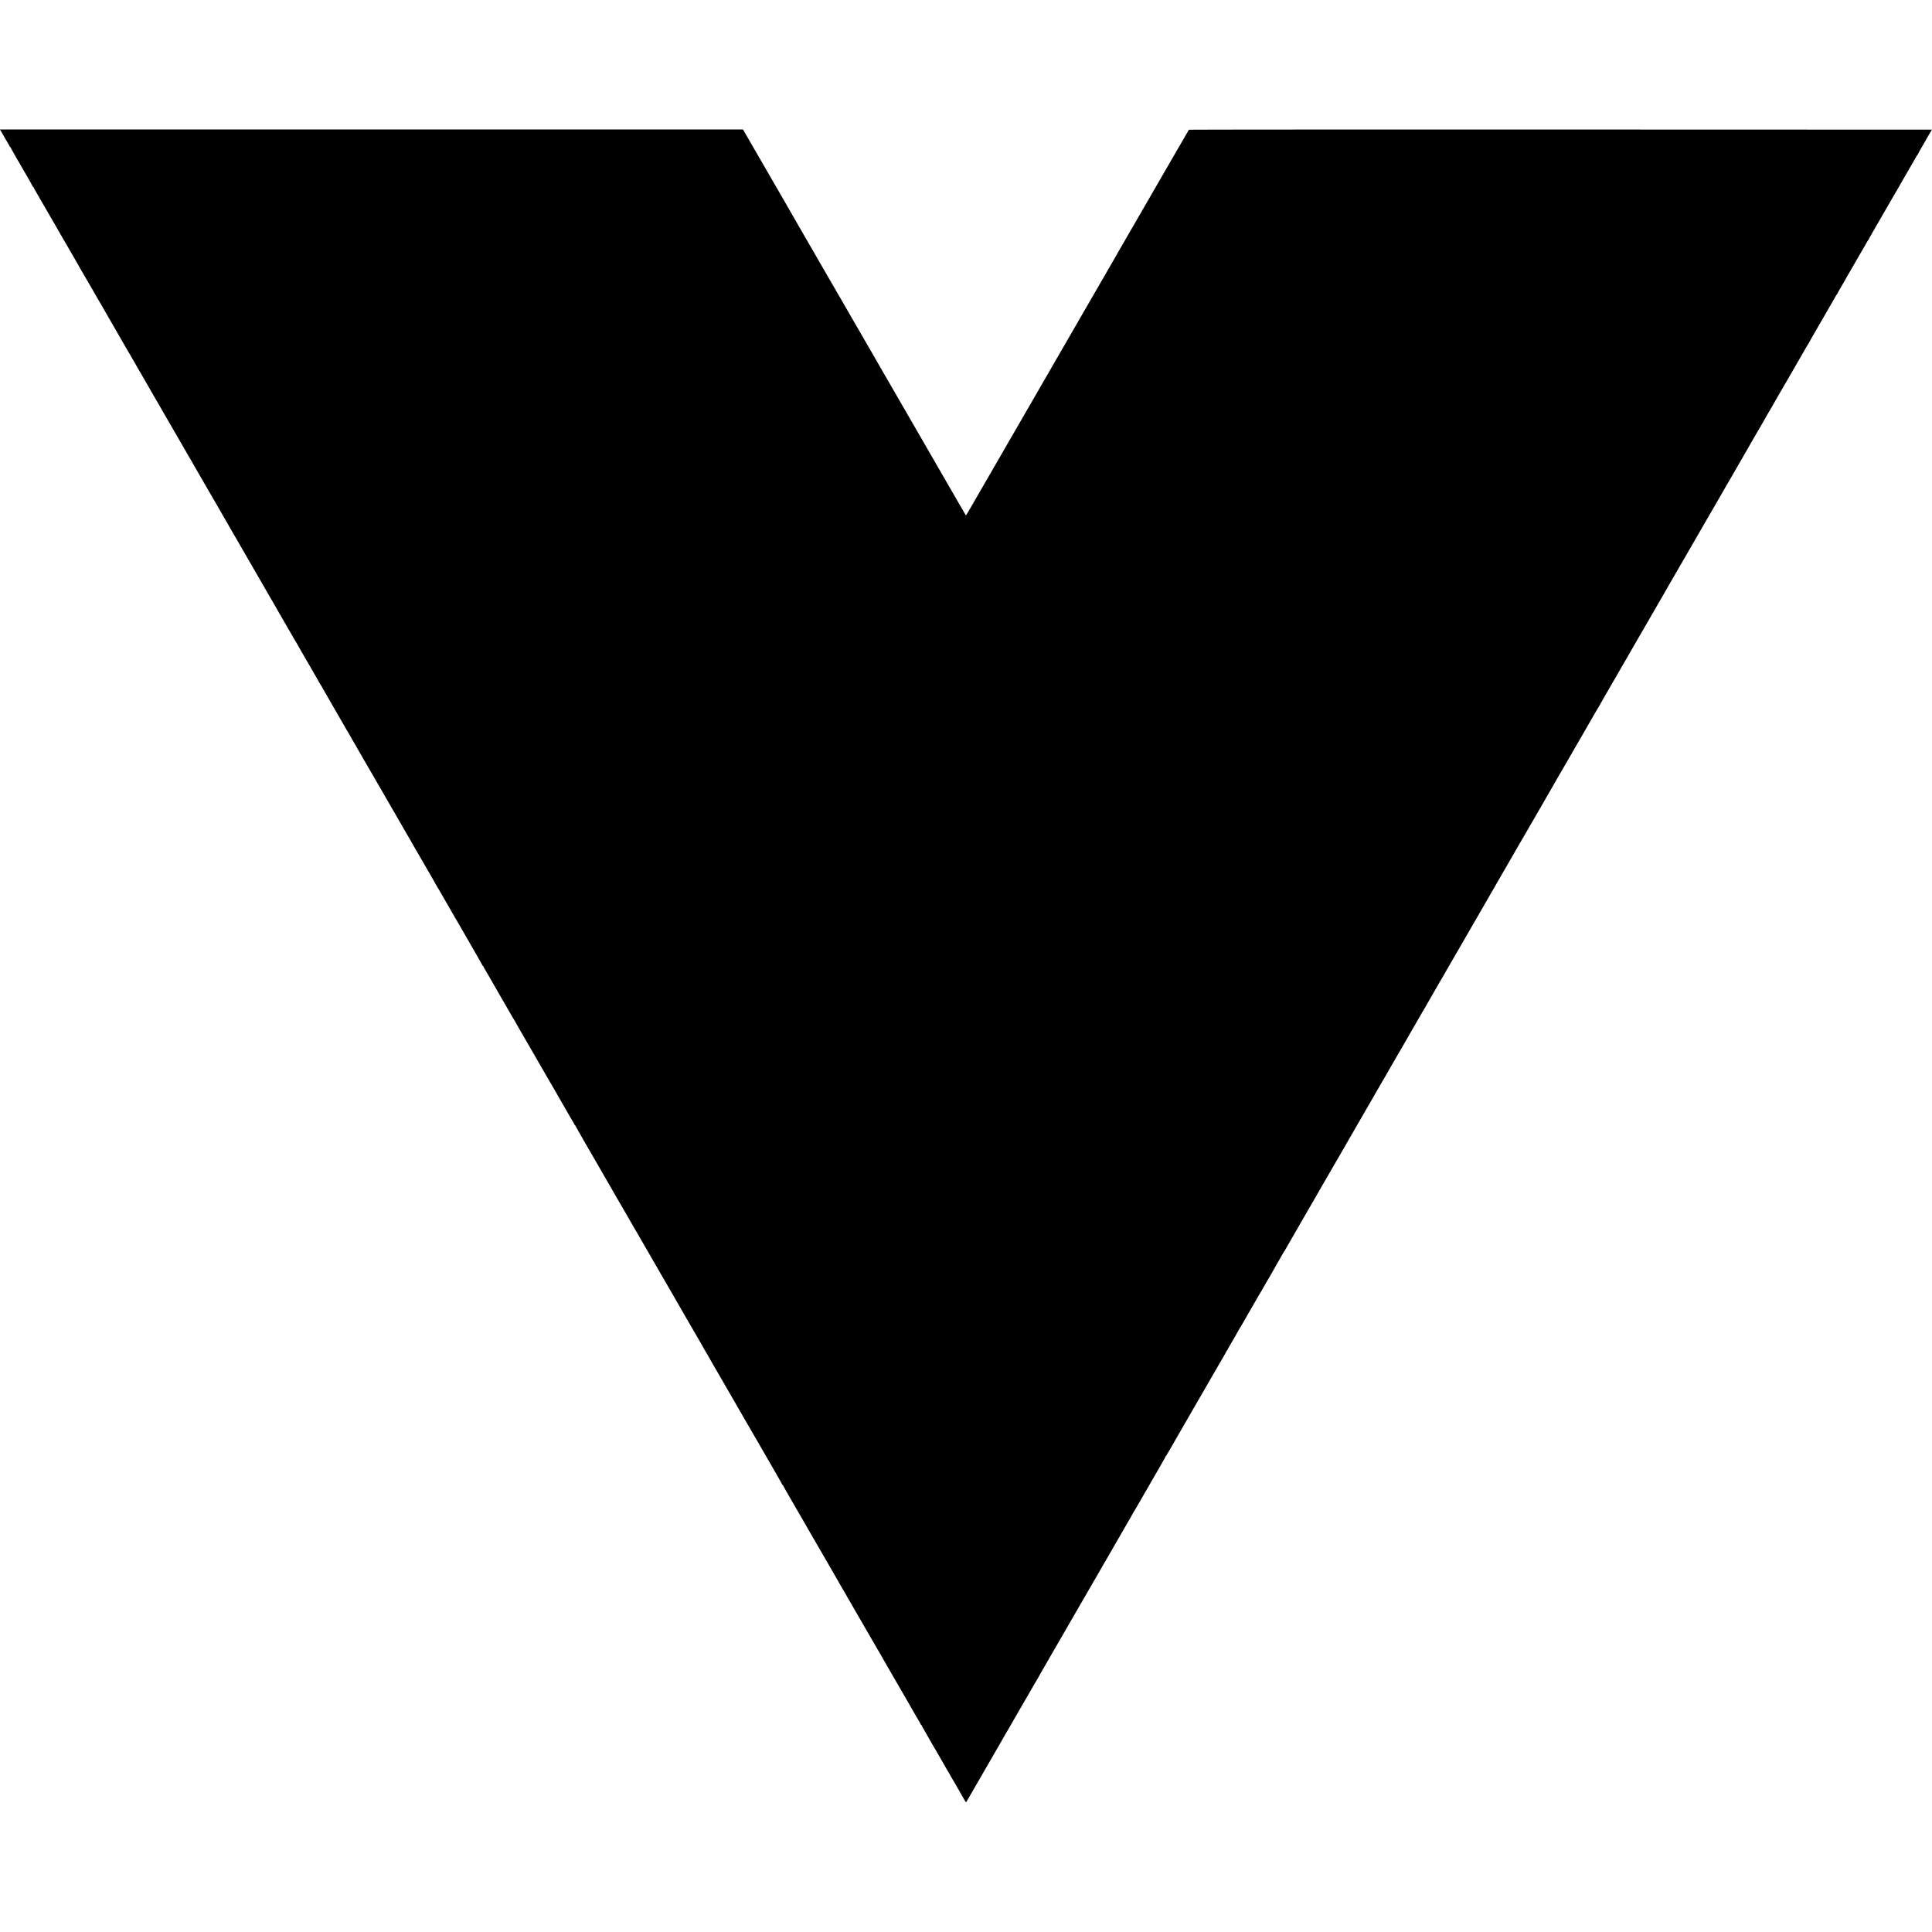
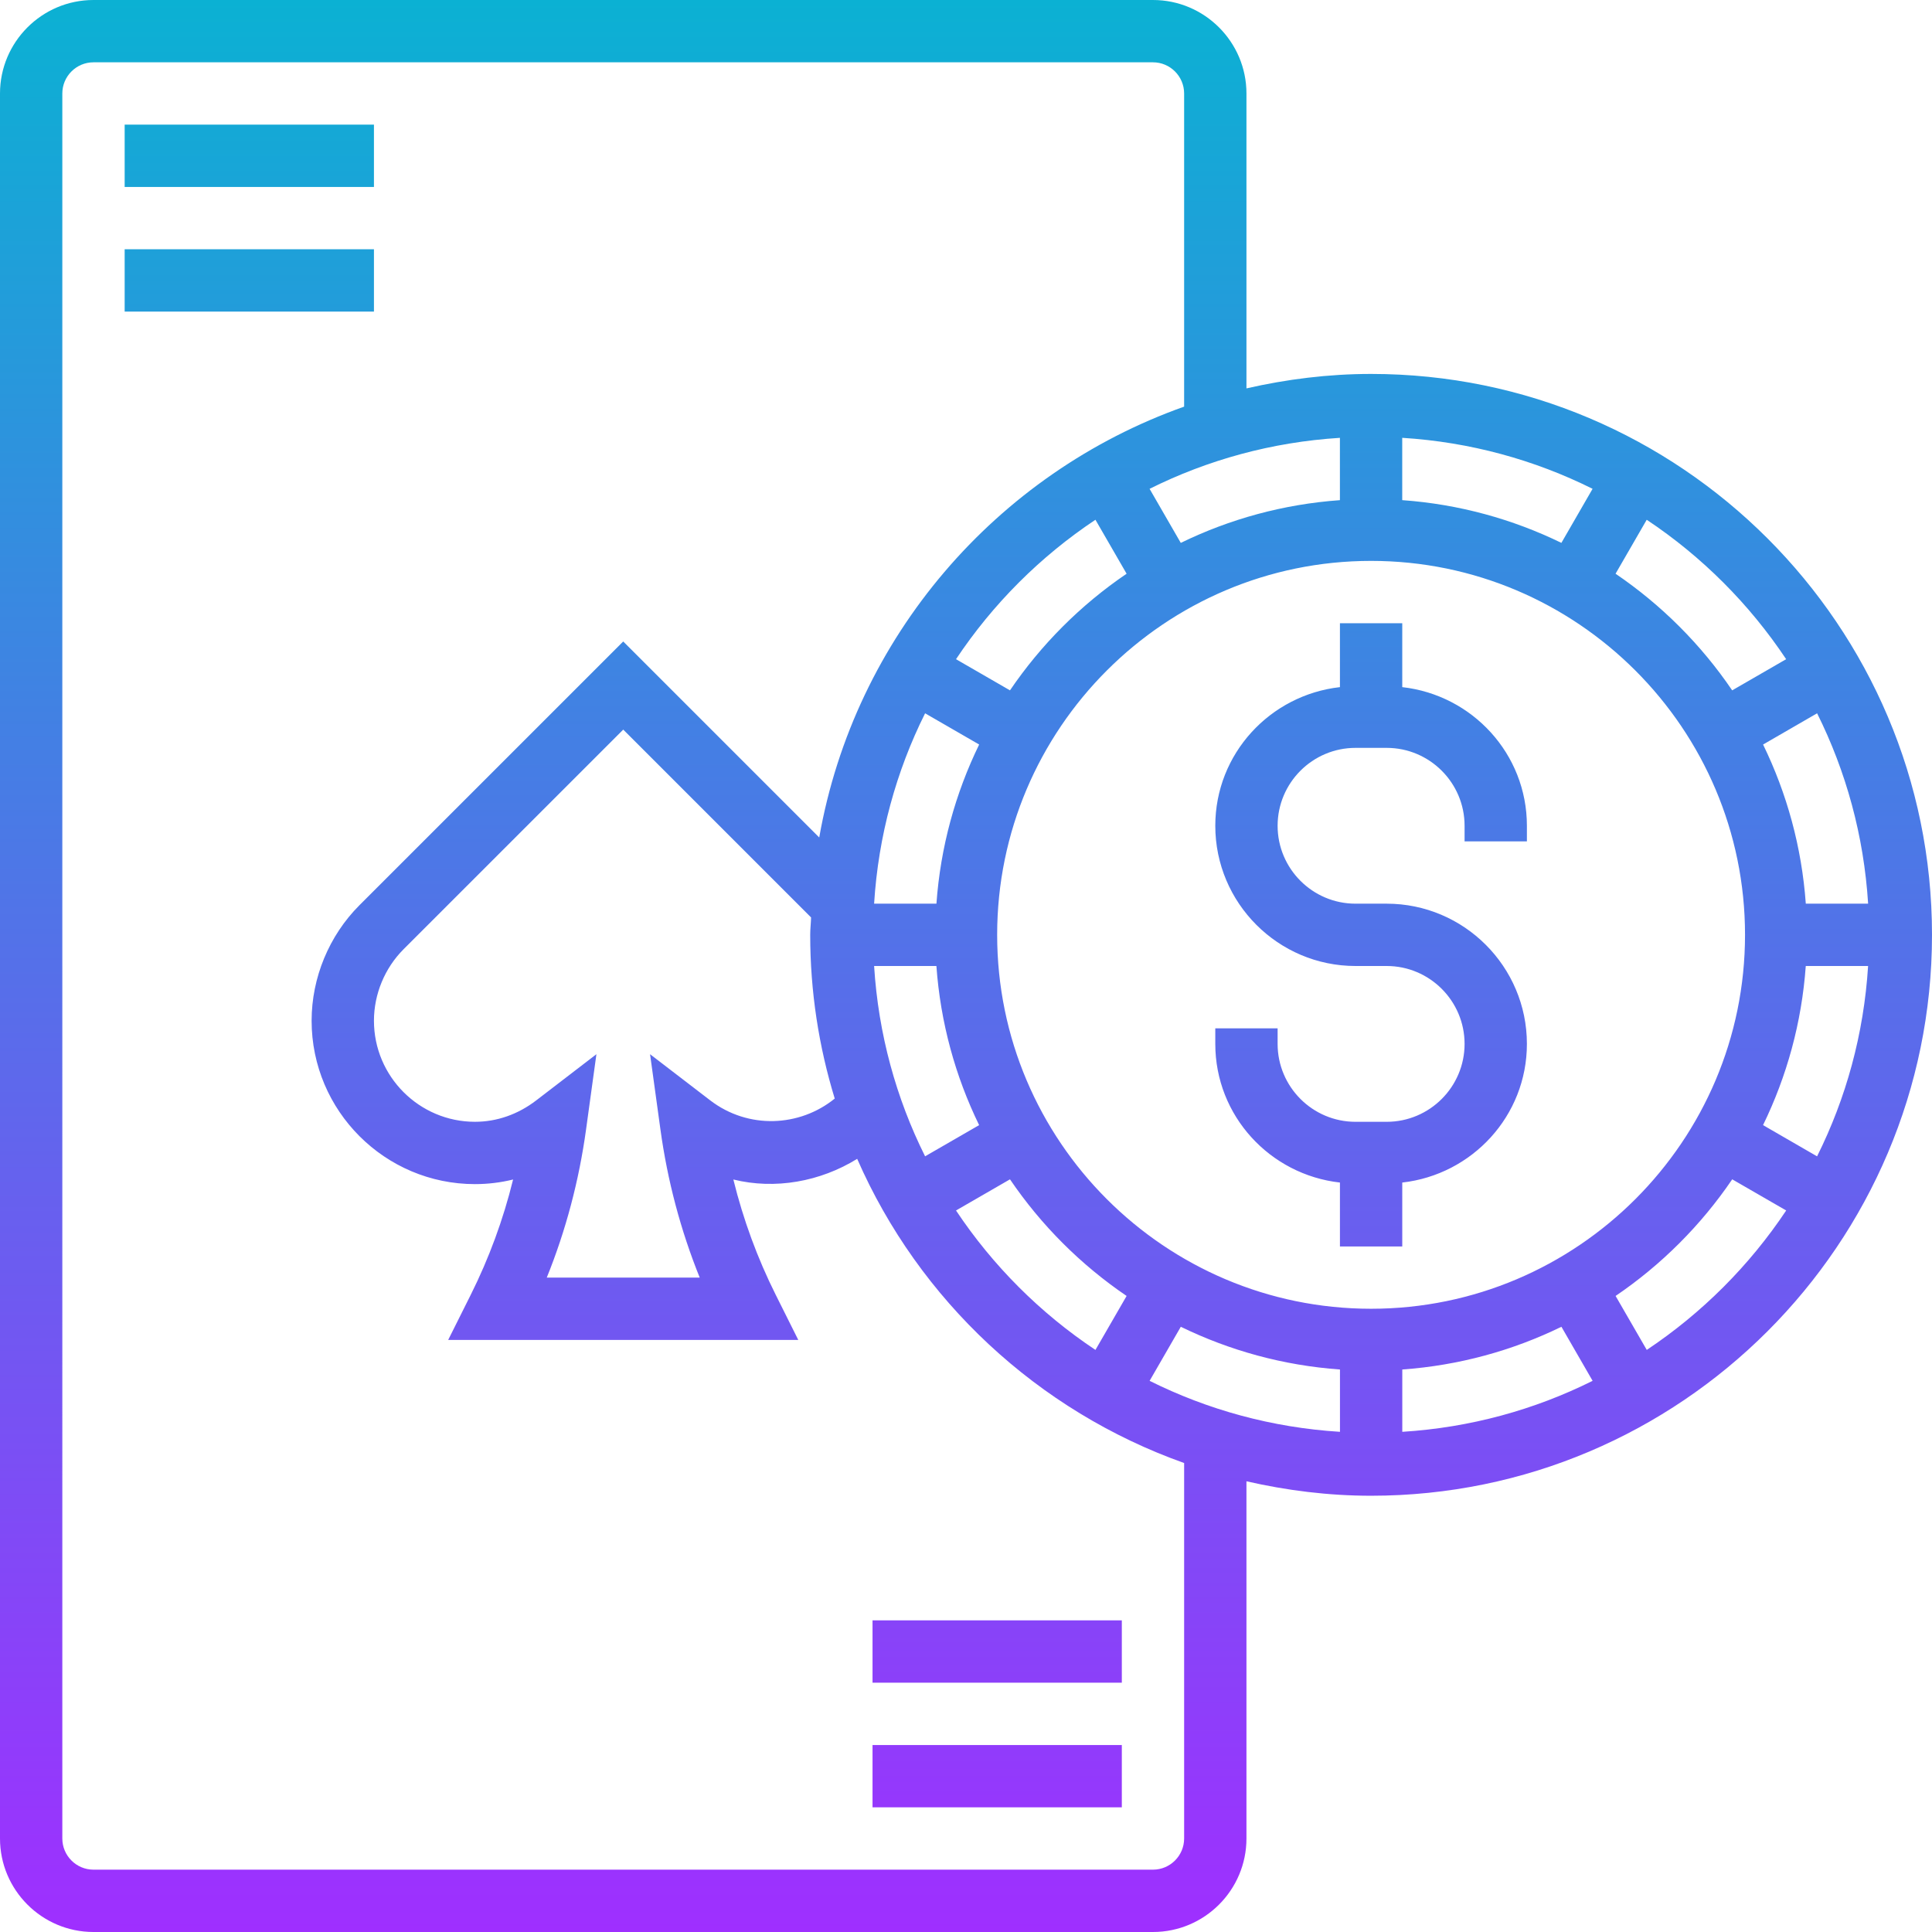
- <svg xmlns="http://www.w3.org/2000/svg" version="1.0" width="16pt" height="16pt" viewBox="0 0 16 16" preserveAspectRatio="xMidYMid meet">
-   <g transform="translate(0,16) scale(0.00032,-0.00032)" fill="#000000" stroke="none">
-     <path d="M18 46618 c45 -75 122 -207 122 -211 0 -2 25 -45 55 -95 30 -50 55 -96 55 -102 0 -5 5 -10 10 -10 6 0 10 -4 10 -9 0 -5 73 -135 161 -288 89 -153 173 -298 187 -323 14 -25 32 -57 41 -72 88 -149 187 -324 189 -335 2 -7 8 -13 13 -13 5 0 9 -4 9 -10 0 -5 46 -89 103 -187 175 -302 490 -846 507 -876 8 -16 20 -36 25 -45 28 -46 290 -498 339 -585 13 -23 74 -129 136 -236 61 -107 123 -215 137 -240 14 -25 29 -50 33 -56 5 -5 23 -37 40 -70 18 -33 38 -67 44 -75 11 -16 21 -33 63 -109 14 -25 29 -50 33 -56 4 -5 21 -35 38 -65 55 -100 261 -455 269 -465 4 -5 14 -21 20 -35 15 -29 41 -75 103 -180 24 -41 52 -88 60 -105 9 -16 57 -100 107 -185 112 -193 362 -626 380 -660 8 -14 23 -38 33 -55 11 -16 23 -37 27 -45 4 -8 26 -46 48 -85 23 -38 53 -90 67 -115 46 -81 64 -113 178 -310 62 -107 121 -210 132 -227 37 -67 56 -99 85 -148 16 -27 32 -57 36 -65 4 -8 15 -27 25 -42 9 -15 53 -89 96 -165 44 -76 177 -307 296 -513 120 -206 268 -463 330 -570 131 -227 117 -203 200 -348 36 -62 73 -125 82 -140 10 -15 21 -34 25 -42 4 -8 20 -37 36 -65 17 -27 38 -65 48 -82 49 -85 64 -111 87 -153 13 -25 28 -49 32 -55 4 -5 78 -134 165 -285 87 -151 166 -288 176 -305 10 -16 26 -43 35 -59 9 -17 125 -217 257 -445 132 -229 253 -441 270 -471 17 -30 45 -79 64 -108 18 -29 33 -54 33 -57 0 -2 20 -37 44 -77 24 -40 123 -212 221 -383 97 -170 190 -330 205 -355 16 -25 39 -65 53 -90 13 -25 81 -144 152 -265 70 -121 137 -238 150 -260 12 -22 37 -65 55 -95 18 -30 43 -73 55 -95 12 -22 48 -85 80 -140 77 -132 163 -280 190 -330 13 -22 71 -123 130 -225 59 -102 116 -199 126 -217 10 -17 29 -50 43 -72 15 -22 26 -43 26 -45 0 -2 27 -50 60 -106 33 -56 60 -103 60 -105 0 -2 55 -98 90 -155 8 -14 182 -316 239 -414 13 -22 45 -79 72 -124 27 -46 49 -86 49 -89 0 -2 14 -24 30 -48 16 -24 30 -46 30 -49 0 -5 74 -135 100 -176 5 -8 24 -42 43 -75 50 -88 58 -101 262 -455 104 -179 199 -345 213 -370 14 -25 28 -49 32 -55 4 -5 17 -26 28 -45 10 -19 62 -109 114 -200 114 -197 133 -230 170 -295 16 -27 33 -57 38 -65 17 -28 96 -165 103 -180 4 -8 16 -28 26 -45 10 -16 77 -131 148 -255 72 -124 181 -313 243 -420 62 -107 121 -209 131 -227 35 -62 323 -560 392 -678 38 -66 83 -145 100 -175 16 -30 33 -59 37 -65 4 -5 17 -27 29 -47 34 -61 56 -100 90 -156 17 -29 31 -55 31 -57 0 -2 17 -32 39 -67 21 -35 134 -229 251 -433 117 -203 235 -407 261 -451 27 -45 49 -85 49 -88 0 -4 8 -19 19 -34 15 -21 200 -341 309 -533 10 -19 33 -58 51 -87 17 -29 31 -54 31 -56 0 -2 25 -44 55 -94 30 -50 55 -95 55 -98 0 -4 6 -15 14 -23 7 -9 27 -41 43 -71 17 -30 170 -297 342 -594 171 -296 311 -542 311 -547 0 -5 5 -9 10 -9 6 0 10 -4 10 -10 0 -5 22 -47 49 -92 27 -46 58 -99 68 -118 24 -43 81 -140 93 -160 5 -8 66 -114 135 -235 69 -121 130 -227 135 -235 12 -21 259 -447 283 -490 10 -19 28 -47 38 -62 11 -14 19 -29 19 -32 0 -3 37 -69 83 -148 99 -170 305 -526 337 -583 13 -22 31 -53 41 -70 11 -16 22 -37 26 -45 7 -14 82 -146 103 -180 14 -24 181 -311 205 -355 13 -22 46 -80 75 -130 29 -49 64 -110 78 -135 14 -25 51 -88 82 -140 31 -52 59 -102 63 -110 4 -8 18 -33 31 -55 205 -353 284 -489 309 -535 17 -30 45 -78 62 -106 18 -28 36 -60 39 -72 4 -12 12 -22 17 -22 5 0 9 -4 9 -10 0 -5 109 -197 241 -427 133 -230 250 -431 259 -448 51 -90 222 -385 280 -485 37 -63 78 -135 92 -160 14 -25 67 -117 118 -205 51 -88 101 -175 111 -193 34 -58 55 -95 149 -257 51 -88 101 -173 110 -190 9 -16 76 -131 147 -255 72 -124 140 -241 151 -260 61 -108 281 -489 355 -615 38 -66 77 -133 87 -150 35 -63 91 -161 100 -175 14 -23 99 -169 128 -220 54 -97 135 -235 142 -245 4 -5 20 -32 35 -60 26 -48 238 -416 276 -480 10 -16 26 -46 37 -65 30 -53 382 -661 403 -695 10 -16 22 -37 26 -45 4 -8 26 -48 50 -88 24 -41 43 -75 43 -77 0 -2 22 -40 50 -85 27 -45 50 -84 50 -86 0 -3 38 -69 83 -147 84 -142 302 -520 340 -587 10 -19 34 -60 52 -90 18 -30 44 -75 57 -100 14 -25 45 -79 70 -120 25 -41 56 -96 70 -121 14 -25 77 -133 138 -240 62 -107 122 -210 132 -229 25 -43 310 -535 337 -581 11 -19 26 -45 34 -59 17 -32 238 -414 266 -460 11 -19 24 -41 28 -49 3 -7 75 -133 160 -278 84 -146 153 -269 153 -274 0 -5 5 -9 10 -9 6 0 10 -4 10 -10 0 -5 82 -150 181 -322 182 -314 201 -346 240 -415 12 -21 80 -139 152 -263 71 -124 141 -245 155 -270 14 -25 28 -49 32 -55 6 -8 145 -248 220 -380 37 -66 209 -362 229 -395 11 -19 24 -42 28 -49 4 -8 67 -118 140 -243 73 -125 133 -230 133 -233 0 -2 15 -28 33 -57 19 -29 47 -78 64 -108 17 -30 53 -93 79 -139 53 -90 82 -141 157 -272 82 -142 115 -199 381 -659 142 -245 268 -463 281 -485 12 -22 71 -125 132 -230 60 -104 172 -298 248 -430 76 -132 146 -253 156 -270 11 -16 22 -36 26 -44 3 -8 30 -54 60 -103 29 -49 53 -91 53 -93 0 -3 18 -34 40 -70 22 -36 40 -67 40 -69 0 -2 37 -66 81 -142 45 -77 98 -168 119 -204 20 -36 47 -81 58 -100 12 -19 27 -47 33 -62 6 -16 15 -28 20 -28 5 0 9 -4 9 -9 0 -6 63 -118 140 -251 77 -133 140 -243 140 -245 0 -2 18 -33 41 -70 22 -37 49 -83 60 -101 10 -19 29 -51 40 -71 25 -45 109 -189 126 -218 7 -11 17 -29 22 -40 6 -11 22 -38 35 -60 14 -22 37 -62 52 -90 14 -27 35 -62 45 -77 11 -14 19 -29 19 -32 0 -3 18 -35 40 -71 22 -36 40 -67 40 -69 0 -2 19 -35 42 -72 23 -38 55 -94 72 -124 26 -47 139 -244 171 -298 6 -9 21 -36 34 -60 28 -48 37 -51 51 -19 6 12 19 36 29 52 10 17 27 46 38 65 11 19 104 181 208 360 103 179 199 345 213 370 14 25 42 74 64 109 21 34 38 65 38 67 0 2 18 33 40 69 22 36 40 67 40 69 0 3 177 310 199 346 16 26 136 234 140 244 2 5 25 44 52 88 27 44 49 81 49 84 0 2 18 34 40 70 22 36 40 67 40 69 0 2 20 36 43 77 35 58 169 289 297 513 9 17 50 86 90 155 40 69 86 150 103 180 16 30 35 62 41 70 6 8 16 24 22 35 35 64 72 129 167 293 59 100 116 199 127 220 11 20 30 53 41 72 43 72 1070 1850 1121 1940 14 25 65 113 113 195 48 83 96 166 107 185 10 19 28 50 38 68 11 18 73 124 137 235 64 111 175 303 246 427 71 124 173 299 225 390 52 91 116 202 143 248 27 45 49 85 49 89 0 4 6 14 14 22 7 9 28 43 46 76 26 47 251 436 378 655 11 19 29 51 40 70 11 19 101 176 201 348 99 172 181 317 181 323 0 5 5 9 10 9 6 0 10 5 10 11 0 6 8 23 18 37 11 15 32 52 49 82 16 30 130 228 253 440 122 212 234 405 248 430 13 25 39 70 57 100 39 65 69 117 130 225 25 44 50 87 55 95 12 19 78 134 220 380 61 107 129 224 150 260 161 277 222 382 246 425 15 28 47 83 71 123 24 41 43 78 43 83 0 5 4 9 8 9 4 0 13 12 19 28 7 15 23 45 36 67 66 110 277 478 277 483 0 3 6 13 14 21 7 9 27 41 43 71 17 30 45 80 63 110 34 57 375 649 394 685 6 11 16 27 22 35 6 8 26 42 44 75 18 33 41 74 51 90 10 17 24 41 32 55 54 97 72 128 88 152 11 14 19 28 19 30 0 3 79 141 175 308 96 167 175 305 175 308 0 3 6 13 14 21 7 9 26 39 41 66 33 60 276 483 338 587 24 40 46 80 50 88 4 8 13 24 20 35 14 23 95 163 125 215 11 19 52 91 92 160 40 69 80 139 90 155 9 17 103 179 207 360 105 182 200 346 211 365 103 181 463 802 489 845 7 11 15 27 19 35 4 8 29 51 55 95 64 110 828 1433 848 1470 9 17 24 41 33 55 9 14 29 48 45 77 15 28 52 93 82 145 30 51 62 107 71 123 17 30 231 398 400 690 51 88 103 179 115 202 12 23 26 48 32 55 6 7 24 38 40 68 17 30 61 107 98 170 37 63 84 144 103 180 19 36 41 72 48 81 8 8 14 18 14 21 0 4 27 51 59 106 32 55 72 124 89 154 16 29 71 125 122 213 51 88 104 180 118 205 13 25 28 50 32 55 4 6 17 26 28 45 11 19 45 80 77 135 31 55 66 116 77 135 11 19 88 152 171 295 401 694 620 1072 650 1125 11 19 87 152 170 295 83 143 158 273 166 288 9 16 21 36 26 45 6 9 31 52 55 96 25 43 54 94 66 115 11 20 95 164 186 321 91 157 173 299 182 315 9 17 26 46 37 65 12 19 66 114 121 210 56 96 108 186 117 200 8 14 24 40 34 59 24 45 383 664 412 713 5 9 17 29 26 45 15 28 120 210 241 419 36 61 68 117 72 125 4 8 12 23 19 34 35 57 245 420 262 453 11 20 35 61 53 90 17 29 32 54 32 56 0 3 28 51 62 108 33 57 70 119 80 138 10 19 23 42 28 50 5 8 32 53 59 100 27 47 149 258 271 470 122 212 234 405 248 430 30 53 62 108 80 135 6 11 15 27 19 35 4 8 85 150 181 315 96 165 187 323 202 350 31 56 116 202 130 225 5 8 25 42 43 75 19 33 92 159 162 280 149 257 157 271 202 350 19 33 38 67 43 75 9 14 228 392 275 475 12 22 55 96 95 165 40 69 80 139 90 155 24 42 202 350 221 383 9 15 27 47 41 72 14 25 75 131 136 236 61 106 121 210 134 232 99 172 271 470 279 482 5 8 23 40 40 70 18 30 81 141 142 245 60 105 121 210 135 235 14 25 71 124 127 220 56 96 143 247 194 335 51 88 96 167 102 175 14 24 180 311 204 355 23 43 340 590 356 615 5 8 50 87 101 175 171 301 517 898 582 1008 25 43 46 81 46 83 0 2 12 23 27 47 14 23 40 67 56 97 16 30 35 62 42 70 7 8 15 22 18 30 4 8 20 38 37 65 16 28 33 57 37 65 6 12 111 196 143 250 5 8 55 95 112 193 57 98 113 195 126 215 12 20 27 46 32 57 6 11 14 27 20 35 5 8 76 130 156 270 80 140 165 287 187 325 23 39 52 90 66 115 13 25 30 52 37 61 8 8 14 18 14 21 0 4 41 77 92 165 50 87 175 302 276 478 101 176 208 360 236 408 28 49 67 117 86 152 19 35 41 70 48 77 6 6 12 15 12 19 0 7 124 224 167 291 12 21 23 40 23 42 0 2 21 40 46 83 26 43 55 92 64 109 54 95 327 568 354 614 19 30 45 75 59 100 71 128 82 145 89 148 4 2 8 8 8 13 0 5 42 82 94 172 311 538 496 858 518 897 14 25 40 70 58 100 18 30 42 71 53 90 10 19 79 139 152 265 73 127 142 246 153 265 10 19 43 76 72 125 29 50 63 108 75 130 65 116 80 140 87 143 4 2 8 8 8 12 0 8 114 212 140 250 6 8 14 24 20 35 5 11 54 97 108 190 l100 170 -9611 3 c-5286 1 -9614 -1 -9618 -5 -5 -6 -419 -719 -619 -1068 -89 -155 -267 -463 -323 -560 -38 -66 -81 -140 -95 -165 -31 -56 -263 -457 -526 -910 -110 -190 -224 -388 -254 -440 -29 -52 -61 -109 -71 -125 -23 -39 -243 -420 -268 -465 -11 -19 -204 -352 -428 -740 -224 -388 -477 -826 -563 -975 -85 -148 -185 -322 -222 -385 -37 -63 -120 -207 -185 -320 -65 -113 -177 -306 -248 -430 -72 -124 -172 -297 -222 -385 -51 -88 -142 -245 -202 -350 -131 -226 -247 -427 -408 -705 -65 -113 -249 -432 -410 -710 -160 -278 -388 -673 -506 -877 -118 -205 -216 -373 -219 -373 -3 0 -52 82 -109 183 -58 100 -144 250 -192 332 -95 164 -402 696 -647 1120 -85 149 -228 396 -317 550 -212 365 -982 1700 -1008 1745 -10 19 -43 76 -72 125 -29 50 -64 110 -77 135 -14 25 -63 110 -110 190 -47 80 -96 165 -110 190 -14 25 -99 171 -188 325 -89 154 -174 300 -188 325 -13 25 -64 113 -112 195 -48 83 -140 242 -205 355 -65 113 -183 317 -263 454 -79 137 -152 264 -163 282 -50 89 -335 583 -354 614 -12 19 -34 58 -50 85 -15 28 -129 226 -253 440 -124 215 -235 408 -247 430 -12 22 -69 121 -127 220 -58 99 -226 389 -373 645 -148 256 -324 561 -392 678 -67 117 -134 232 -147 255 -13 23 -33 59 -46 80 l-22 37 -9615 0 -9615 0 20 -32z" />
-   </g>
+ <svg xmlns="http://www.w3.org/2000/svg" width="496pt" height="496pt" viewBox="0 0 496 496">
+   <linearGradient id="a" x1="248" x2="248" y1="496" gradientUnits="userSpaceOnUse">
+     <stop stop-color="#9f2fff" offset="0" />
+     <stop stop-color="#0bb1d3" offset="1" />
+   </linearGradient>
+   <path d="m312 268v-4h16v4c0 11.023 8.969 20 20 20h8c11.031 0 20-8.977 20-20s-8.969-20-20-20h-8c-19.848 0-36-16.152-36-36 0-18.48 14.047-33.574 32-35.594v-16.406h16v16.406c17.953 2.019 32 17.113 32 35.594v4h-16v-4c0-11.023-8.969-20-20-20h-8c-11.031 0-20 8.977-20 20s8.969 20 20 20h8c19.848 0 36 16.152 36 36 0 18.48-14.047 33.574-32 35.594v16.406h-16v-16.406c-17.953-2.019-32-17.113-32-35.594zm-312 204v-448c0-13.23 10.77-24 24-24h272c13.23 0 24 10.77 24 24v75.711c10.312-2.352 20.992-3.711 32-3.711 79.398 0 144 64.602 144 144s-64.602 144-144 144c-11.008 0-21.688-1.359-32-3.711v91.711c0 13.23-10.77 24-24 24h-272c-13.23 0-24-10.77-24-24zm344-120.41c-14.566-1.043-28.344-4.875-40.855-10.969l-8.008 13.879c14.895 7.426 31.391 12 48.871 13.09v-16zm64.871 2.91-8.008-13.879c-12.512 6.102-26.289 9.926-40.855 10.969v16c17.465-1.09 33.969-5.664 48.863-13.09zm49.695-43.734-13.855-8c-8 11.773-18.168 21.949-29.941 29.941l8 13.855c14.168-9.445 26.352-21.629 35.797-35.797zm21.027-62.77h-16c-1.043 14.566-4.875 28.344-10.969 40.855l13.871 8.016c7.434-14.895 12.008-31.398 13.098-48.871zm-13.09-64.871-13.871 8.016c6.094 12.512 9.926 26.289 10.969 40.855h16c-1.098-17.473-5.672-33.977-13.098-48.871zm-51.742-35.832c11.773 8 21.949 18.168 29.941 29.941l13.855-8c-9.445-14.176-21.621-26.359-35.797-35.797zm-54.762-18.891c14.566 1.043 28.344 4.875 40.855 10.969l8.008-13.879c-14.895-7.426-31.398-12-48.871-13.09v16zm-8 15.594c-52.938 0-96 43.062-96 96s43.062 96 96 96 96-43.062 96-96-43.062-96-96-96zm-114.5 39.129c-7.426 14.895-12 31.398-13.09 48.871h16c1.043-14.566 4.875-28.344 10.969-40.855zm21.793-5.891c8-11.773 18.168-21.949 29.941-29.941l-8-13.855c-14.176 9.438-26.359 21.621-35.797 35.797zm-34.883 70.762c1.09 17.473 5.664 33.977 13.09 48.863l13.871-8.008c-6.094-12.512-9.926-26.289-10.969-40.855zm21.027 62.77c9.445 14.176 21.621 26.359 35.797 35.797l8-13.855c-11.773-8-21.949-18.168-29.941-29.941zm49.695-185.27 8.008 13.879c12.512-6.102 26.289-9.926 40.855-10.969v-16c-17.465 1.09-33.969 5.664-48.863 13.09zm-279.13 346.5c0 4.406 3.586 8 8 8h272c4.414 0 8-3.594 8-8v-96.398c-37.586-13.355-68.047-41.777-83.938-78.09-9.477 5.863-21.07 7.945-31.789 5.305 2.527 10.273 6.168 20.184 10.879 29.609l5.785 11.574h-89.875l5.785-11.574c4.711-9.426 8.352-19.336 10.879-29.609-3.191 0.785-6.461 1.184-9.789 1.184-23.121 0-41.938-18.816-41.938-41.945 0-11.039 4.481-21.848 12.281-29.656l67.719-67.711 50.32 50.32c9.055-51.457 45.465-93.48 93.68-110.61v-80.398c0-4.406-3.586-8-8-8h-272c-4.414 0-8 3.594-8 8zm150.89-201.35 15.449 11.855c9.719 7.441 22.91 6.871 31.961-0.465-4.074-13.305-6.297-27.414-6.297-42.039 0-1.504 0.184-2.969 0.223-4.465l-48.223-48.223-56.406 56.398c-4.824 4.832-7.594 11.52-7.594 18.344 0 14.305 11.633 25.945 25.938 25.945 5.606 0 11.039-1.895 15.727-5.496l15.449-11.855-2.656 19.297c-1.809 13.16-5.184 25.91-10.09 38.055h39.266c-4.898-12.145-8.281-24.895-10.09-38.055zm-70.887-238.65h-64v16h64zm0 32h-64v16h64zm192 352h-64v16h64zm0 32h-64v16h64z" fill="url(#a)" />
</svg>
